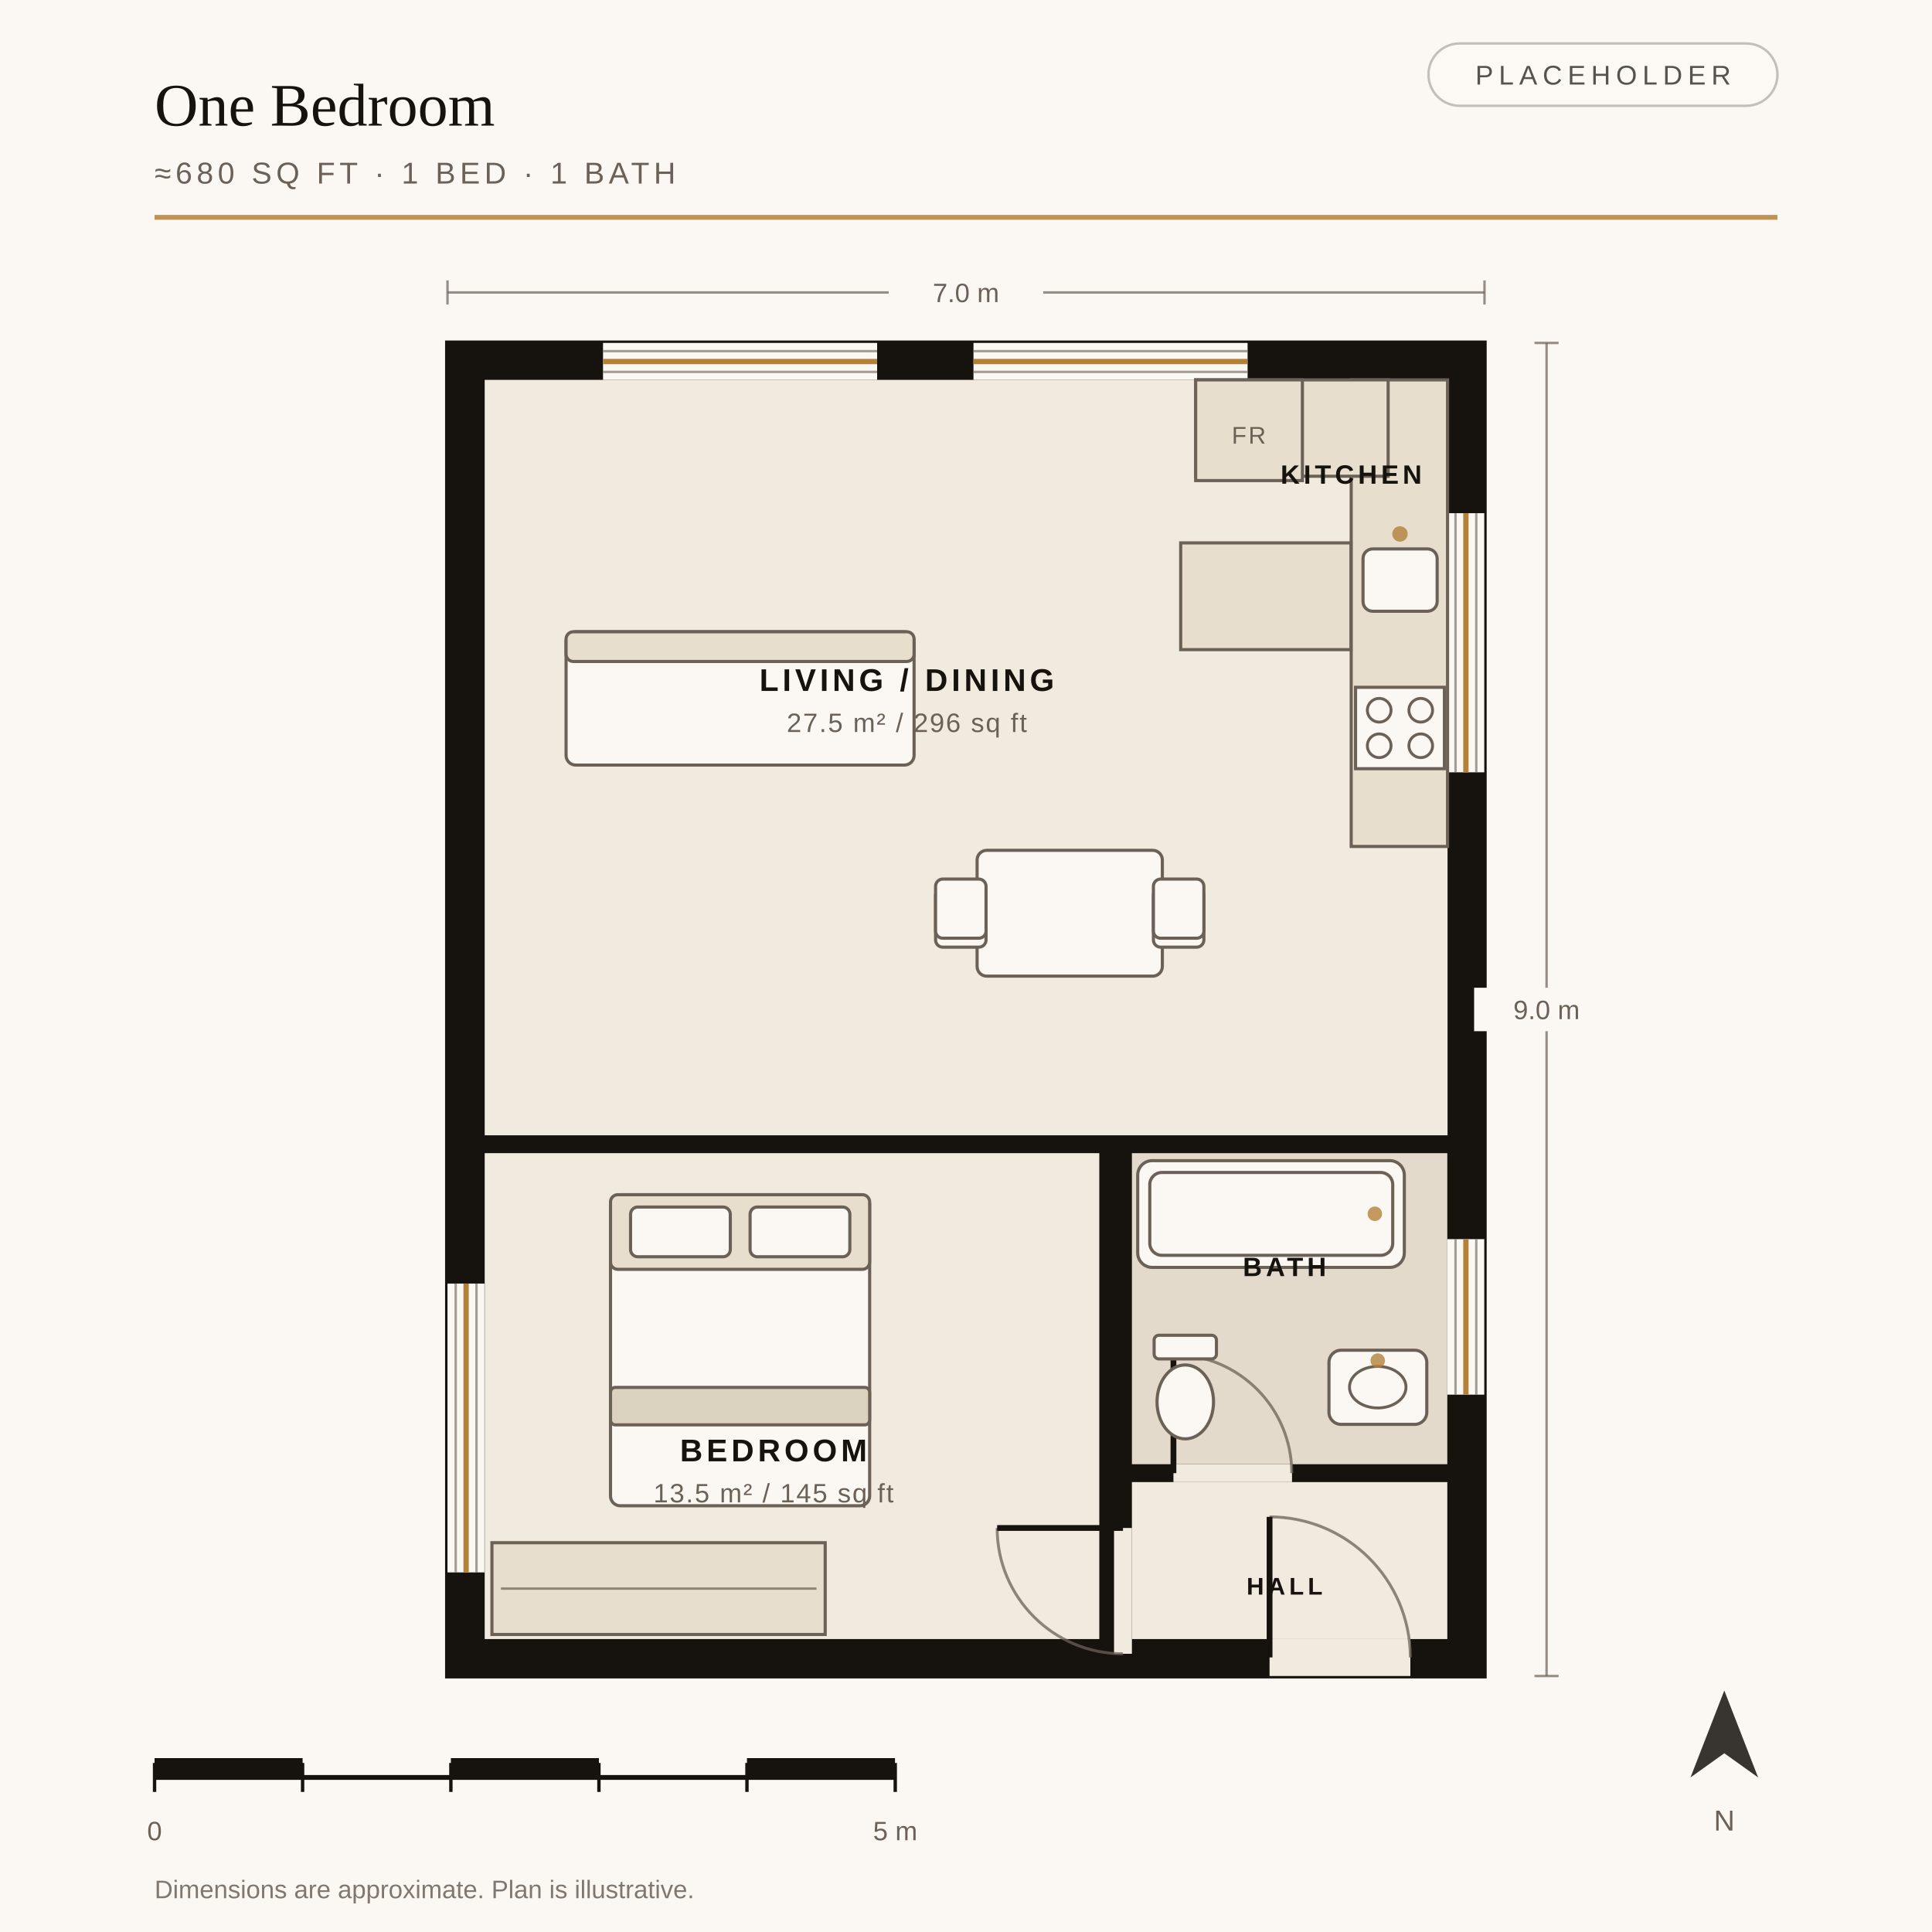
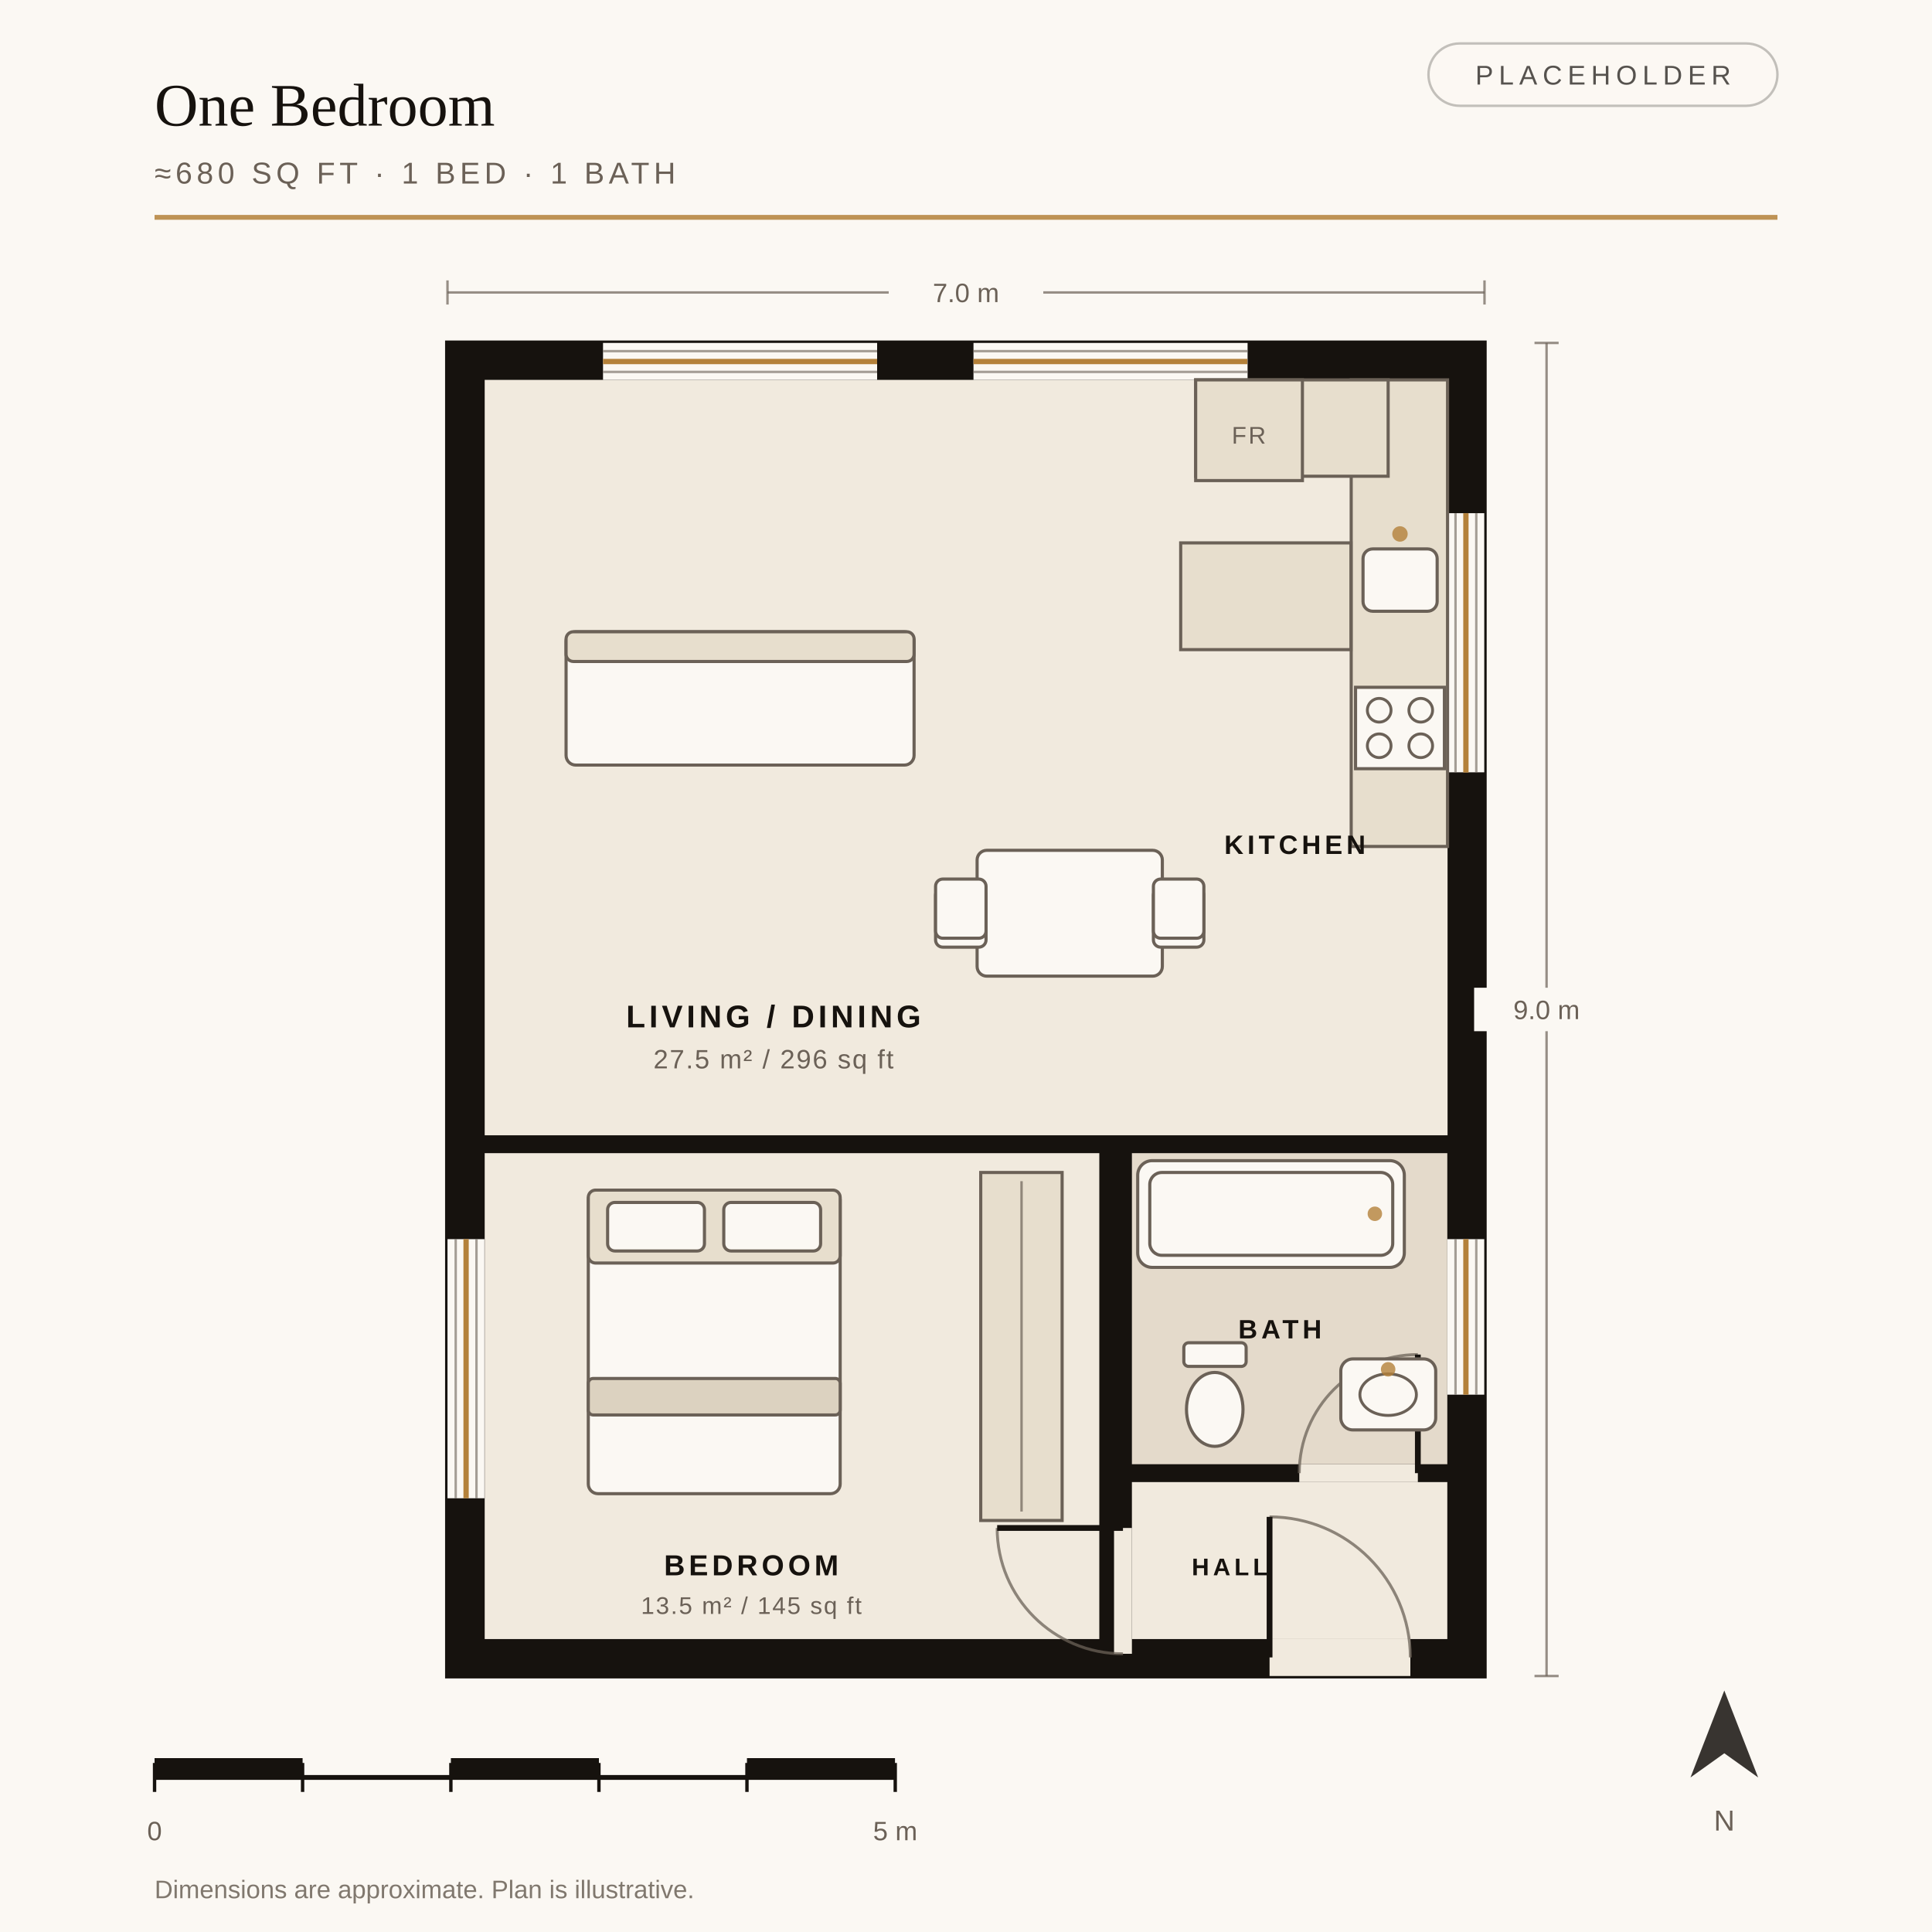
<svg xmlns="http://www.w3.org/2000/svg" viewBox="0 0 800 800" preserveAspectRatio="xMidYMid meet" role="img" aria-label="One Bedroom floor plan — illustrated placeholder">
  <defs />
  <rect x="0" y="0" width="800" height="800" fill="#FBF8F3" />
  <text x="64" y="52" font-family="'Bitstream Charter','Liberation Serif',Georgia,serif" font-size="25" fill="#16120E">One Bedroom</text>
  <text x="64" y="76" font-family="'Liberation Sans','DejaVu Sans',system-ui,sans-serif" font-size="12.5" fill="#6B6157" letter-spacing="1.8">≈680 SQ FT  ·  1 BED  ·  1 BATH</text>
  <line x1="64" y1="90" x2="736" y2="90" stroke="#B4813A" stroke-width="2" opacity="0.850" />
  <path d="M700 736 L714 700 L728 736 L714 726 Z" fill="#16120E" opacity="0.850" />
  <text x="714" y="758" font-family="'Liberation Sans','DejaVu Sans',system-ui,sans-serif" font-size="12" fill="#6B6157" text-anchor="middle" letter-spacing="1">N</text>
  <line x1="64" y1="736" x2="370.7" y2="736" stroke="#16120E" stroke-width="2" />
  <line x1="64" y1="730" x2="64" y2="742" stroke="#16120E" stroke-width="1.400" />
  <line x1="125.3" y1="730" x2="125.3" y2="742" stroke="#16120E" stroke-width="1.400" />
  <line x1="186.7" y1="730" x2="186.7" y2="742" stroke="#16120E" stroke-width="1.400" />
  <line x1="248" y1="730" x2="248" y2="742" stroke="#16120E" stroke-width="1.400" />
  <line x1="309.3" y1="730" x2="309.3" y2="742" stroke="#16120E" stroke-width="1.400" />
  <line x1="370.7" y1="730" x2="370.7" y2="742" stroke="#16120E" stroke-width="1.400" />
  <rect x="64" y="728" width="61.3" height="8" fill="#16120E" />
  <rect x="186.7" y="728" width="61.3" height="8" fill="#16120E" />
  <rect x="309.3" y="728" width="61.3" height="8" fill="#16120E" />
  <text x="64" y="762" font-family="'Liberation Sans','DejaVu Sans',system-ui,sans-serif" font-size="11" fill="#6B6157" text-anchor="middle">0</text>
  <text x="370.7" y="762" font-family="'Liberation Sans','DejaVu Sans',system-ui,sans-serif" font-size="11" fill="#6B6157" text-anchor="middle">5 m</text>
  <rect x="185.3" y="142" width="429.3" height="552" fill="#16120E" />
  <rect x="185.3" y="142" width="429.3" height="552" fill="none" stroke="#16120E" stroke-width="2" />
  <rect x="200.7" y="157.3" width="398.7" height="312.8" fill="#F1EADE" />
  <rect x="200.7" y="477.5" width="254.5" height="201.2" fill="#F1EADE" />
  <rect x="468.7" y="477.5" width="130.6" height="128.8" fill="#E4DACB" />
  <rect x="468.7" y="613.7" width="130.6" height="65" fill="#F1EADE" />
  <rect x="249.7" y="142" width="113.5" height="15.3" fill="#FBF8F3" />
  <line x1="249.7" y1="149.7" x2="363.2" y2="149.7" stroke="#B4813A" stroke-width="2.200" />
  <line x1="249.7" y1="145.4" x2="363.2" y2="145.4" stroke="#6B6157" stroke-width="1.000" opacity="0.600" />
  <line x1="249.7" y1="154" x2="363.2" y2="154" stroke="#6B6157" stroke-width="1.000" opacity="0.600" />
  <rect x="403.1" y="142" width="113.5" height="15.3" fill="#FBF8F3" />
  <line x1="403.1" y1="149.7" x2="516.5" y2="149.7" stroke="#B4813A" stroke-width="2.200" />
  <line x1="403.1" y1="145.4" x2="516.5" y2="145.4" stroke="#6B6157" stroke-width="1.000" opacity="0.600" />
  <line x1="403.1" y1="154" x2="516.5" y2="154" stroke="#6B6157" stroke-width="1.000" opacity="0.600" />
-   <rect x="185.3" y="531.5" width="15.3" height="119.6" fill="#FBF8F3" />
-   <line x1="193" y1="531.5" x2="193" y2="651.1" stroke="#B4813A" stroke-width="2.200" />
-   <line x1="188.7" y1="531.5" x2="188.7" y2="651.1" stroke="#6B6157" stroke-width="1.000" opacity="0.600" />
-   <line x1="197.3" y1="531.5" x2="197.3" y2="651.1" stroke="#6B6157" stroke-width="1.000" opacity="0.600" />
+   <rect x="185.3" y="513.1" width="15.3" height="107.3" fill="#FBF8F3" />
+   <line x1="193" y1="513.1" x2="193" y2="620.4" stroke="#B4813A" stroke-width="2.200" />
+   <line x1="188.7" y1="513.1" x2="188.7" y2="620.4" stroke="#6B6157" stroke-width="1.000" opacity="0.600" />
+   <line x1="197.3" y1="513.1" x2="197.3" y2="620.4" stroke="#6B6157" stroke-width="1.000" opacity="0.600" />
  <rect x="599.3" y="212.5" width="15.3" height="107.3" fill="#FBF8F3" />
  <line x1="607" y1="212.5" x2="607" y2="319.9" stroke="#B4813A" stroke-width="2.200" />
  <line x1="602.7" y1="212.5" x2="602.7" y2="319.9" stroke="#6B6157" stroke-width="1.000" opacity="0.600" />
  <line x1="611.3" y1="212.5" x2="611.3" y2="319.9" stroke="#6B6157" stroke-width="1.000" opacity="0.600" />
  <rect x="599.3" y="513.1" width="15.3" height="64.4" fill="#FBF8F3" />
  <line x1="607" y1="513.1" x2="607" y2="577.5" stroke="#B4813A" stroke-width="2.200" />
  <line x1="602.7" y1="513.1" x2="602.7" y2="577.5" stroke="#6B6157" stroke-width="1.000" opacity="0.600" />
  <line x1="611.3" y1="513.1" x2="611.3" y2="577.5" stroke="#6B6157" stroke-width="1.000" opacity="0.600" />
  <rect x="525.7" y="678.7" width="58.3" height="15.3" fill="#F1EADE" />
  <path d="M584 686.3 A58.3 58.3 0 0 0 525.7 628.1" fill="none" stroke="#6B6157" stroke-width="1.200" opacity="0.750" />
  <line x1="525.7" y1="686.3" x2="525.7" y2="628.1" stroke="#16120E" stroke-width="2.400" />
  <rect x="461.3" y="632.7" width="7.4" height="52.1" fill="#F1EADE" />
  <path d="M465 684.8 A52.1 52.1 0 0 1 412.9 632.7" fill="none" stroke="#6B6157" stroke-width="1.200" opacity="0.750" />
  <line x1="465" y1="632.7" x2="412.9" y2="632.7" stroke="#16120E" stroke-width="2.400" />
-   <rect x="485.9" y="606.3" width="49.1" height="7.4" fill="#F1EADE" />
-   <path d="M534.9 610 A49.1 49.1 0 0 0 485.9 560.9" fill="none" stroke="#6B6157" stroke-width="1.200" opacity="0.750" />
-   <line x1="485.9" y1="610" x2="485.9" y2="560.9" stroke="#16120E" stroke-width="2.400" />
+   <rect x="538" y="606.3" width="49.1" height="7.4" fill="#F1EADE" />
+   <path d="M538 610 A49.1 49.1 0 0 1 587.1 560.9" fill="none" stroke="#6B6157" stroke-width="1.200" opacity="0.750" />
+   <line x1="587.1" y1="610" x2="587.1" y2="560.9" stroke="#16120E" stroke-width="2.400" />
  <rect x="559.5" y="157.3" width="39.9" height="193.2" fill="#E7DECD" stroke="#6B6157" stroke-width="1.300" />
  <rect x="495.1" y="157.3" width="79.7" height="39.9" fill="#E7DECD" stroke="#6B6157" stroke-width="1.300" />
  <rect x="564.4" y="227.3" width="30.7" height="25.8" rx="4" fill="#FBF8F3" stroke="#6B6157" stroke-width="1.300" />
  <circle cx="579.7" cy="221.1" r="3.2" fill="#B4813A" opacity="0.800" />
  <rect x="561.3" y="284.6" width="36.8" height="33.7" fill="#FBF8F3" stroke="#6B6157" stroke-width="1.300" />
  <circle cx="571.1" cy="294.1" r="4.9" fill="none" stroke="#6B6157" stroke-width="1.200" />
  <circle cx="588.3" cy="294.1" r="4.9" fill="none" stroke="#6B6157" stroke-width="1.200" />
  <circle cx="571.1" cy="308.8" r="4.9" fill="none" stroke="#6B6157" stroke-width="1.200" />
  <circle cx="588.3" cy="308.8" r="4.9" fill="none" stroke="#6B6157" stroke-width="1.200" />
  <rect x="495.1" y="157.3" width="44.2" height="41.7" fill="#E7DECD" stroke="#6B6157" stroke-width="1.300" />
  <text x="517.1" y="183.7" font-family="'Liberation Sans','DejaVu Sans',system-ui,sans-serif" font-size="10" fill="#6B6157" text-anchor="middle" letter-spacing="0.8">FR</text>
  <rect x="488.9" y="224.8" width="70.5" height="44.2" fill="#E7DECD" stroke="#6B6157" stroke-width="1.300" />
  <rect x="234.4" y="261.6" width="144.1" height="55.2" rx="4" fill="#FBF8F3" stroke="#6B6157" stroke-width="1.300" />
  <rect x="234.4" y="261.6" width="144.1" height="12.3" rx="3" fill="#E7DECD" stroke="#6B6157" stroke-width="1.300" />
  <rect x="404.6" y="352.1" width="76.7" height="52.1" rx="4" fill="#FBF8F3" stroke="#6B6157" stroke-width="1.300" />
  <rect x="387.4" y="367.7" width="20.9" height="24.5" rx="3" fill="#FBF8F3" stroke="#6B6157" stroke-width="1.300" />
  <rect x="387.4" y="364" width="20.9" height="24.5" rx="3" fill="#FBF8F3" stroke="#6B6157" stroke-width="1.300" />
  <rect x="477.6" y="367.7" width="20.9" height="24.5" rx="3" fill="#FBF8F3" stroke="#6B6157" stroke-width="1.300" />
  <rect x="477.6" y="364" width="20.9" height="24.5" rx="3" fill="#FBF8F3" stroke="#6B6157" stroke-width="1.300" />
-   <rect x="252.8" y="494.7" width="107.3" height="128.8" rx="4" fill="#FBF8F3" stroke="#6B6157" stroke-width="1.300" />
-   <rect x="252.8" y="494.7" width="107.3" height="30.9" rx="3" fill="#E7DECD" stroke="#6B6157" stroke-width="1.300" />
-   <rect x="261.1" y="499.8" width="41.3" height="20.6" rx="3" fill="#FBF8F3" stroke="#6B6157" stroke-width="1.300" />
-   <rect x="310.6" y="499.8" width="41.3" height="20.6" rx="3" fill="#FBF8F3" stroke="#6B6157" stroke-width="1.300" />
-   <rect x="252.8" y="574.5" width="107.3" height="15.5" rx="2" fill="#DCD2C0" stroke="#6B6157" stroke-width="1.300" />
-   <rect x="203.7" y="638.8" width="138" height="38" fill="#E7DECD" stroke="#6B6157" stroke-width="1.300" />
-   <line x1="207.4" y1="657.8" x2="338.1" y2="657.8" stroke="#6B6157" stroke-width="1.000" opacity="0.700" />
+   <rect x="243.6" y="492.8" width="104.3" height="125.7" rx="4" fill="#FBF8F3" stroke="#6B6157" stroke-width="1.300" />
+   <rect x="243.6" y="492.8" width="104.3" height="30.2" rx="3" fill="#E7DECD" stroke="#6B6157" stroke-width="1.300" />
+   <rect x="251.6" y="497.9" width="40.1" height="20.1" rx="3" fill="#FBF8F3" stroke="#6B6157" stroke-width="1.300" />
+   <rect x="299.7" y="497.9" width="40.1" height="20.1" rx="3" fill="#FBF8F3" stroke="#6B6157" stroke-width="1.300" />
+   <rect x="243.6" y="570.8" width="104.3" height="15.1" rx="2" fill="#DCD2C0" stroke="#6B6157" stroke-width="1.300" />
+   <rect x="406.1" y="485.5" width="33.7" height="144.1" fill="#E7DECD" stroke="#6B6157" stroke-width="1.300" />
+   <line x1="423" y1="489.1" x2="423" y2="625.9" stroke="#6B6157" stroke-width="1.000" opacity="0.700" />
  <rect x="471.1" y="480.6" width="110.4" height="44.2" rx="6" fill="#FBF8F3" stroke="#6B6157" stroke-width="1.300" />
  <rect x="476.1" y="485.5" width="100.6" height="34.3" rx="5" fill="#FBF8F3" stroke="#6B6157" stroke-width="1.300" />
  <circle cx="569.3" cy="502.6" r="3" fill="#B4813A" opacity="0.800" />
-   <rect x="477.9" y="552.9" width="25.8" height="9.8" rx="2" fill="#FBF8F3" stroke="#6B6157" stroke-width="1.300" />
-   <ellipse cx="490.8" cy="580.5" rx="11.7" ry="15.3" fill="#FBF8F3" stroke="#6B6157" stroke-width="1.300" />
-   <rect x="550.3" y="559.1" width="40.5" height="30.7" rx="5" fill="#FBF8F3" stroke="#6B6157" stroke-width="1.300" />
-   <ellipse cx="570.5" cy="574.4" rx="11.7" ry="8.6" fill="#FBF8F3" stroke="#6B6157" stroke-width="1.200" />
-   <circle cx="570.5" cy="563.4" r="3" fill="#B4813A" opacity="0.800" />
-   <text x="375.5" y="286.1" font-family="'Liberation Sans','DejaVu Sans',system-ui,sans-serif" font-size="13" fill="#16120E" text-anchor="middle" font-weight="bold" letter-spacing="1.6">LIVING / DINING</text>
-   <text x="375.5" y="303.1" font-family="'Liberation Sans','DejaVu Sans',system-ui,sans-serif" font-size="11" fill="#6B6157" text-anchor="middle" letter-spacing="0.6">27.5 m² / 296 sq ft</text>
-   <text x="559.5" y="200.3" font-family="'Liberation Sans','DejaVu Sans',system-ui,sans-serif" font-size="11" fill="#16120E" text-anchor="middle" font-weight="bold" letter-spacing="1.6">KITCHEN</text>
-   <text x="320.3" y="605.1" font-family="'Liberation Sans','DejaVu Sans',system-ui,sans-serif" font-size="13" fill="#16120E" text-anchor="middle" font-weight="bold" letter-spacing="1.6">BEDROOM</text>
-   <text x="320.3" y="622.1" font-family="'Liberation Sans','DejaVu Sans',system-ui,sans-serif" font-size="11" fill="#6B6157" text-anchor="middle" letter-spacing="0.6">13.5 m² / 145 sq ft</text>
-   <text x="531.9" y="528.4" font-family="'Liberation Sans','DejaVu Sans',system-ui,sans-serif" font-size="11" fill="#16120E" text-anchor="middle" font-weight="bold" letter-spacing="1.6">BATH</text>
-   <text x="531.9" y="660.3" font-family="'Liberation Sans','DejaVu Sans',system-ui,sans-serif" font-size="10" fill="#16120E" text-anchor="middle" font-weight="bold" letter-spacing="1.6">HALL</text>
+   <rect x="490.2" y="556" width="25.8" height="9.8" rx="2" fill="#FBF8F3" stroke="#6B6157" stroke-width="1.300" />
+   <ellipse cx="503" cy="583.6" rx="11.7" ry="15.3" fill="#FBF8F3" stroke="#6B6157" stroke-width="1.300" />
+   <rect x="555.2" y="562.7" width="39.3" height="29.4" rx="5" fill="#FBF8F3" stroke="#6B6157" stroke-width="1.300" />
+   <ellipse cx="574.8" cy="577.5" rx="11.7" ry="8.6" fill="#FBF8F3" stroke="#6B6157" stroke-width="1.200" />
+   <circle cx="574.8" cy="567" r="3" fill="#B4813A" opacity="0.800" />
+   <text x="320.3" y="425.4" font-family="'Liberation Sans','DejaVu Sans',system-ui,sans-serif" font-size="13" fill="#16120E" text-anchor="middle" font-weight="bold" letter-spacing="1.6">LIVING / DINING</text>
+   <text x="320.3" y="442.4" font-family="'Liberation Sans','DejaVu Sans',system-ui,sans-serif" font-size="11" fill="#6B6157" text-anchor="middle" letter-spacing="0.6">27.5 m² / 296 sq ft</text>
+   <text x="536.2" y="353.6" font-family="'Liberation Sans','DejaVu Sans',system-ui,sans-serif" font-size="11" fill="#16120E" text-anchor="middle" font-weight="bold" letter-spacing="1.6">KITCHEN</text>
+   <text x="311.1" y="652.3" font-family="'Liberation Sans','DejaVu Sans',system-ui,sans-serif" font-size="12" fill="#16120E" text-anchor="middle" font-weight="bold" letter-spacing="1.6">BEDROOM</text>
+   <text x="311.1" y="668.3" font-family="'Liberation Sans','DejaVu Sans',system-ui,sans-serif" font-size="10" fill="#6B6157" text-anchor="middle" letter-spacing="0.6">13.5 m² / 145 sq ft</text>
+   <text x="530" y="554.2" font-family="'Liberation Sans','DejaVu Sans',system-ui,sans-serif" font-size="11" fill="#16120E" text-anchor="middle" font-weight="bold" letter-spacing="1.6">BATH</text>
+   <text x="509.2" y="652.3" font-family="'Liberation Sans','DejaVu Sans',system-ui,sans-serif" font-size="10" fill="#16120E" text-anchor="middle" font-weight="bold" letter-spacing="1.6">HALL</text>
  <line x1="185.3" y1="121.1" x2="614.7" y2="121.1" stroke="#6B6157" stroke-width="1" opacity="0.700" />
  <line x1="185.3" y1="116.1" x2="185.3" y2="126.1" stroke="#6B6157" stroke-width="1" opacity="0.700" />
  <line x1="614.7" y1="116.1" x2="614.7" y2="126.1" stroke="#6B6157" stroke-width="1" opacity="0.700" />
  <rect x="368" y="112.1" width="64" height="18" fill="#FBF8F3" />
  <text x="400" y="125.1" font-family="'Liberation Sans','DejaVu Sans',system-ui,sans-serif" font-size="11" fill="#6B6157" text-anchor="middle">7.0 m</text>
  <line x1="640.4" y1="142" x2="640.4" y2="694" stroke="#6B6157" stroke-width="1" opacity="0.700" />
  <line x1="635.4" y1="142" x2="645.4" y2="142" stroke="#6B6157" stroke-width="1" opacity="0.700" />
  <line x1="635.4" y1="694" x2="645.4" y2="694" stroke="#6B6157" stroke-width="1" opacity="0.700" />
  <rect x="610.4" y="409" width="60" height="18" fill="#FBF8F3" />
  <text x="640.4" y="422" font-family="'Liberation Sans','DejaVu Sans',system-ui,sans-serif" font-size="11" fill="#6B6157" text-anchor="middle">9.0 m</text>
  <g opacity="0.72">
    <rect x="591.5" y="18" width="144.5" height="25.8" rx="12.900" fill="#FBF8F3" fill-opacity="0.620" stroke="#16120E" stroke-opacity="0.340" stroke-width="1" />
    <text x="663.8" y="35" font-family="'Liberation Sans','DejaVu Sans',system-ui,sans-serif" font-size="11.2" fill="#16120E" text-anchor="middle" letter-spacing="2.24">PLACEHOLDER</text>
  </g>
  <text x="64" y="786" font-family="'Liberation Sans','DejaVu Sans',system-ui,sans-serif" font-size="10.5" fill="#6B6157" opacity="0.85">Dimensions are approximate. Plan is illustrative.</text>
</svg>
